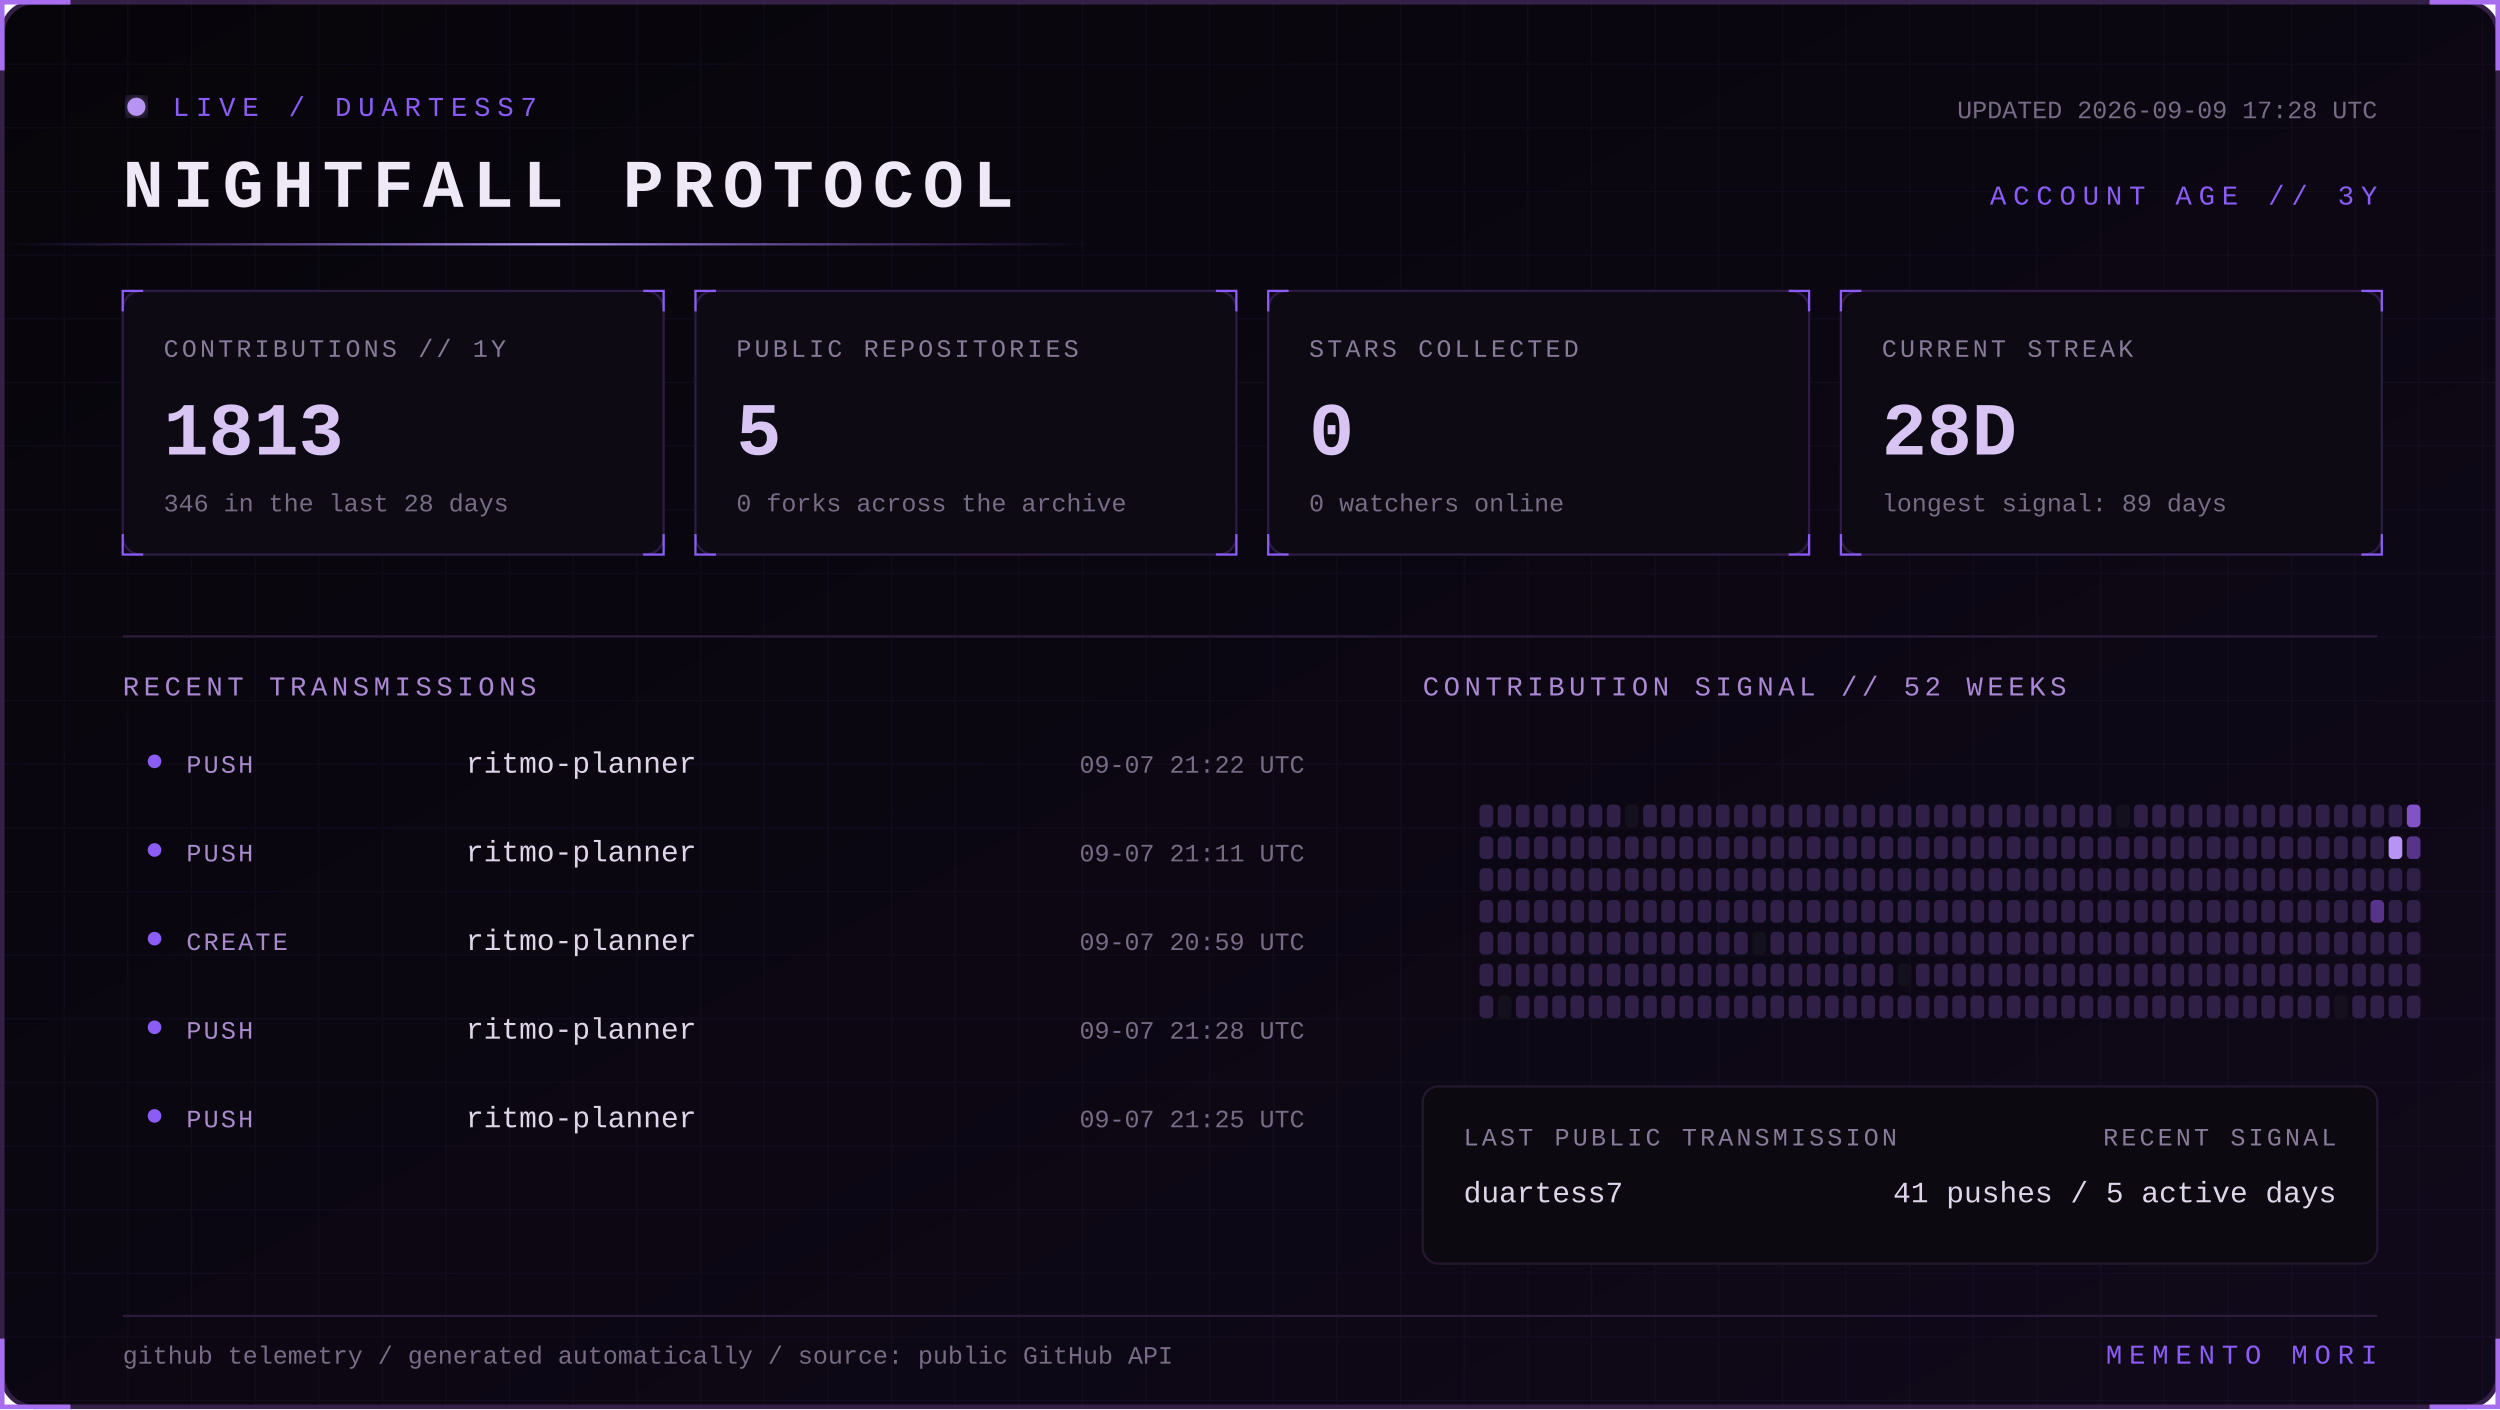
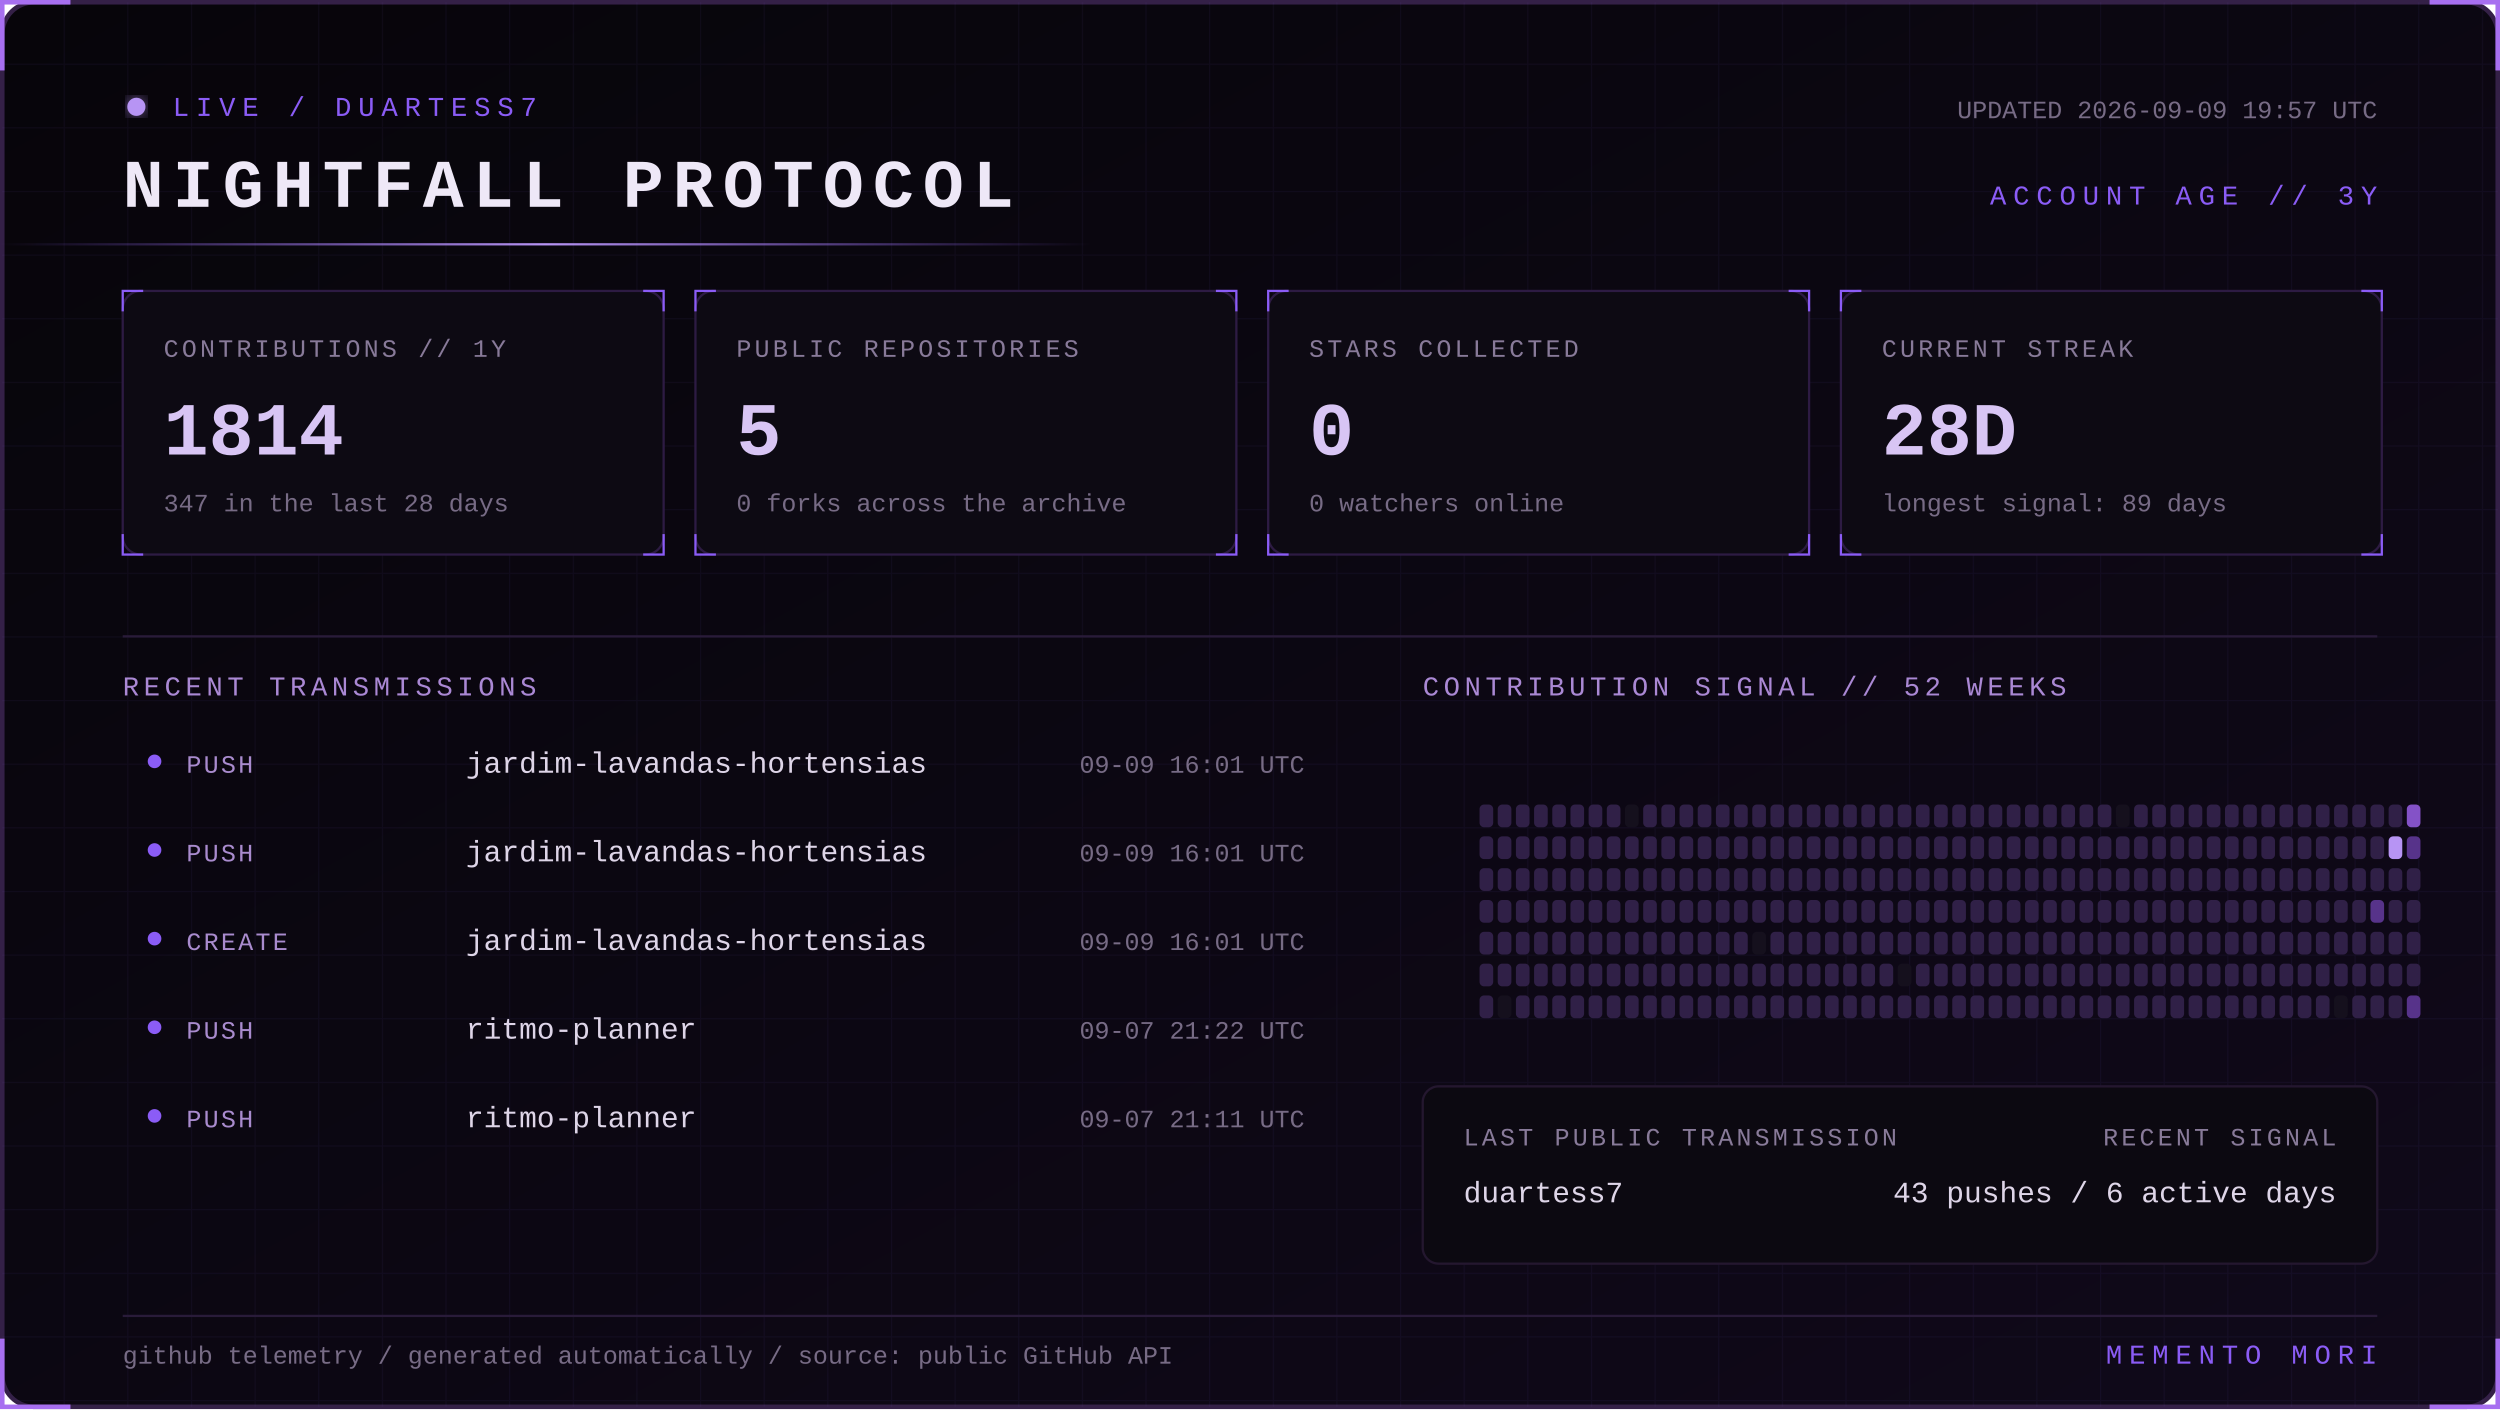
<svg xmlns="http://www.w3.org/2000/svg" width="1100" height="620" viewBox="0 0 1100 620" role="img" aria-labelledby="title desc">
  <defs>
    <linearGradient id="bg" x1="0" y1="0" x2="1" y2="1">
      <stop stop-color="#07050a" />
      <stop offset="1" stop-color="#10091a" />
    </linearGradient>
    <linearGradient id="beam">
      <stop stop-color="#8b5cf6" stop-opacity="0" />
      <stop offset=".5" stop-color="#b794f4" />
      <stop offset="1" stop-color="#8b5cf6" stop-opacity="0" />
    </linearGradient>
    <filter id="glow">
      <feGaussianBlur stdDeviation="4" result="b" />
      <feMerge>
        <feMergeNode in="b" />
        <feMergeNode in="SourceGraphic" />
      </feMerge>
    </filter>
    <pattern id="grid" width="28" height="28" patternUnits="userSpaceOnUse">
      <path d="M28 0H0V28" fill="none" stroke="#8b5cf6" stroke-opacity=".055" />
    </pattern>
    <style>
      text { font-family: Consolas, 'Courier New', monospace; }
      .kicker { fill:#8b5cf6; font-size:12px; letter-spacing:3px; }
      .title { fill:#eee8f7; font-size:30px; font-weight:700; letter-spacing:4px; }
      .label { fill:#887a99; font-size:11px; letter-spacing:1.4px; }
      .value { fill:#d8c5f4; font-size:33px; font-weight:700; }
      .detail,.pct { fill:#776b85; font-size:11px; }
      .section { fill:#aa88d4; font-size:12px; letter-spacing:2px; }
      .lang { fill:#ded5e8; font-size:13px; }
      .event { fill:#a98bce; font-size:11px; letter-spacing:1px; }
      .scan { animation:scan 5s linear infinite; }
      .blink { animation:blink 1.6s step-end infinite; }
      @keyframes scan { from { transform:translateX(-500px) } to { transform:translateX(1100px) } }
      @keyframes blink { 50% { opacity:.25 } }
    </style>
  </defs>
  <rect x="1" y="1" width="1098" height="618" rx="14" fill="url(#bg)" stroke="#342047" stroke-width="2" />
  <rect x="1" y="1" width="1098" height="618" rx="14" fill="url(#grid)" />
  <path d="M31 1H1v30 M1069 1h30v30 M1099 589v30h-30 M31 619H1v-30" stroke="#a76ff0" stroke-width="2" fill="none" />
  <g transform="translate(54 42)">
    <circle cx="6" cy="5" r="4" fill="#b794f4" filter="url(#glow)" class="blink" />
    <text x="22" y="9" class="kicker">LIVE / DUARTESS7</text>
    <text y="49" class="title">NIGHTFALL PROTOCOL</text>
-     <text x="992" y="10" text-anchor="end" class="detail">UPDATED 2026-09-09 17:28 UTC</text>
+     <text x="992" y="10" text-anchor="end" class="detail">UPDATED 2026-09-09 19:57 UTC</text>
    <text x="992" y="48" text-anchor="end" class="kicker">ACCOUNT AGE // 3Y</text>
  </g>
  <rect y="107" width="480" height="1" fill="url(#beam)" class="scan" />
  <g transform="translate(54 128)">
    <rect width="238" height="116" rx="8" fill="#0d0a13" stroke="#2d1b43" />
    <path d="M0 9V0h9 M229 0h9v9 M238 107v9h-9 M9 116H0v-9" stroke="#8b5cf6" fill="none" />
    <text x="18" y="29" class="label">CONTRIBUTIONS // 1Y</text>
-     <text x="18" y="72" class="value">1813</text>
-     <text x="18" y="97" class="detail">346 in the last 28 days</text>
+     <text x="18" y="72" class="value">1814</text>
+     <text x="18" y="97" class="detail">347 in the last 28 days</text>
  </g>
  <g transform="translate(306 128)">
    <rect width="238" height="116" rx="8" fill="#0d0a13" stroke="#2d1b43" />
    <path d="M0 9V0h9 M229 0h9v9 M238 107v9h-9 M9 116H0v-9" stroke="#8b5cf6" fill="none" />
    <text x="18" y="29" class="label">PUBLIC REPOSITORIES</text>
    <text x="18" y="72" class="value">5</text>
    <text x="18" y="97" class="detail">0 forks across the archive</text>
  </g>
  <g transform="translate(558 128)">
    <rect width="238" height="116" rx="8" fill="#0d0a13" stroke="#2d1b43" />
    <path d="M0 9V0h9 M229 0h9v9 M238 107v9h-9 M9 116H0v-9" stroke="#8b5cf6" fill="none" />
    <text x="18" y="29" class="label">STARS COLLECTED</text>
    <text x="18" y="72" class="value">0</text>
    <text x="18" y="97" class="detail">0 watchers online</text>
  </g>
  <g transform="translate(810 128)">
    <rect width="238" height="116" rx="8" fill="#0d0a13" stroke="#2d1b43" />
    <path d="M0 9V0h9 M229 0h9v9 M238 107v9h-9 M9 116H0v-9" stroke="#8b5cf6" fill="none" />
    <text x="18" y="29" class="label">CURRENT STREAK</text>
    <text x="18" y="72" class="value">28D</text>
    <text x="18" y="97" class="detail">longest signal: 89 days</text>
  </g>
  <path d="M54 280H1046" stroke="#291b39" />
  <text x="54" y="306" class="section">RECENT TRANSMISSIONS</text>
  <text x="626" y="306" class="section">CONTRIBUTION SIGNAL // 52 WEEKS</text>
  <circle cx="68" cy="335" r="3" fill="#8b5cf6" />
  <text x="82" y="340" class="event">PUSH</text>
-   <text x="205" y="340" class="lang">ritmo-planner</text>
-   <text x="574" y="340" text-anchor="end" class="pct">09-07 21:22 UTC</text>
+   <text x="205" y="340" class="lang">jardim-lavandas-hortensias</text>
+   <text x="574" y="340" text-anchor="end" class="pct">09-09 16:01 UTC</text>
  <circle cx="68" cy="374" r="3" fill="#8b5cf6" />
  <text x="82" y="379" class="event">PUSH</text>
-   <text x="205" y="379" class="lang">ritmo-planner</text>
-   <text x="574" y="379" text-anchor="end" class="pct">09-07 21:11 UTC</text>
+   <text x="205" y="379" class="lang">jardim-lavandas-hortensias</text>
+   <text x="574" y="379" text-anchor="end" class="pct">09-09 16:01 UTC</text>
  <circle cx="68" cy="413" r="3" fill="#8b5cf6" />
  <text x="82" y="418" class="event">CREATE</text>
-   <text x="205" y="418" class="lang">ritmo-planner</text>
-   <text x="574" y="418" text-anchor="end" class="pct">09-07 20:59 UTC</text>
+   <text x="205" y="418" class="lang">jardim-lavandas-hortensias</text>
+   <text x="574" y="418" text-anchor="end" class="pct">09-09 16:01 UTC</text>
  <circle cx="68" cy="452" r="3" fill="#8b5cf6" />
  <text x="82" y="457" class="event">PUSH</text>
  <text x="205" y="457" class="lang">ritmo-planner</text>
-   <text x="574" y="457" text-anchor="end" class="pct">09-07 21:28 UTC</text>
+   <text x="574" y="457" text-anchor="end" class="pct">09-07 21:22 UTC</text>
  <circle cx="68" cy="491" r="3" fill="#8b5cf6" />
  <text x="82" y="496" class="event">PUSH</text>
  <text x="205" y="496" class="lang">ritmo-planner</text>
-   <text x="574" y="496" text-anchor="end" class="pct">09-07 21:25 UTC</text>
+   <text x="574" y="496" text-anchor="end" class="pct">09-07 21:11 UTC</text>
  <g>
    <rect x="651" y="354" width="6" height="10" rx="2" fill="#302047" />
    <rect x="651" y="368" width="6" height="10" rx="2" fill="#302047" />
    <rect x="651" y="382" width="6" height="10" rx="2" fill="#302047" />
    <rect x="651" y="396" width="6" height="10" rx="2" fill="#302047" />
    <rect x="651" y="410" width="6" height="10" rx="2" fill="#302047" />
    <rect x="651" y="424" width="6" height="10" rx="2" fill="#302047" />
    <rect x="651" y="438" width="6" height="10" rx="2" fill="#302047" />
    <rect x="659" y="354" width="6" height="10" rx="2" fill="#302047" />
    <rect x="659" y="368" width="6" height="10" rx="2" fill="#302047" />
    <rect x="659" y="382" width="6" height="10" rx="2" fill="#302047" />
    <rect x="659" y="396" width="6" height="10" rx="2" fill="#302047" />
    <rect x="659" y="410" width="6" height="10" rx="2" fill="#302047" />
    <rect x="659" y="424" width="6" height="10" rx="2" fill="#302047" />
    <rect x="659" y="438" width="6" height="10" rx="2" fill="#15101d" />
    <rect x="667" y="354" width="6" height="10" rx="2" fill="#302047" />
    <rect x="667" y="368" width="6" height="10" rx="2" fill="#302047" />
    <rect x="667" y="382" width="6" height="10" rx="2" fill="#302047" />
    <rect x="667" y="396" width="6" height="10" rx="2" fill="#302047" />
    <rect x="667" y="410" width="6" height="10" rx="2" fill="#302047" />
    <rect x="667" y="424" width="6" height="10" rx="2" fill="#302047" />
    <rect x="667" y="438" width="6" height="10" rx="2" fill="#302047" />
    <rect x="675" y="354" width="6" height="10" rx="2" fill="#302047" />
    <rect x="675" y="368" width="6" height="10" rx="2" fill="#302047" />
    <rect x="675" y="382" width="6" height="10" rx="2" fill="#302047" />
    <rect x="675" y="396" width="6" height="10" rx="2" fill="#302047" />
    <rect x="675" y="410" width="6" height="10" rx="2" fill="#302047" />
    <rect x="675" y="424" width="6" height="10" rx="2" fill="#302047" />
    <rect x="675" y="438" width="6" height="10" rx="2" fill="#302047" />
    <rect x="683" y="354" width="6" height="10" rx="2" fill="#302047" />
    <rect x="683" y="368" width="6" height="10" rx="2" fill="#302047" />
    <rect x="683" y="382" width="6" height="10" rx="2" fill="#302047" />
    <rect x="683" y="396" width="6" height="10" rx="2" fill="#302047" />
    <rect x="683" y="410" width="6" height="10" rx="2" fill="#302047" />
    <rect x="683" y="424" width="6" height="10" rx="2" fill="#302047" />
    <rect x="683" y="438" width="6" height="10" rx="2" fill="#302047" />
    <rect x="691" y="354" width="6" height="10" rx="2" fill="#302047" />
    <rect x="691" y="368" width="6" height="10" rx="2" fill="#302047" />
    <rect x="691" y="382" width="6" height="10" rx="2" fill="#302047" />
    <rect x="691" y="396" width="6" height="10" rx="2" fill="#302047" />
    <rect x="691" y="410" width="6" height="10" rx="2" fill="#302047" />
    <rect x="691" y="424" width="6" height="10" rx="2" fill="#302047" />
    <rect x="691" y="438" width="6" height="10" rx="2" fill="#302047" />
    <rect x="699" y="354" width="6" height="10" rx="2" fill="#302047" />
    <rect x="699" y="368" width="6" height="10" rx="2" fill="#302047" />
    <rect x="699" y="382" width="6" height="10" rx="2" fill="#302047" />
    <rect x="699" y="396" width="6" height="10" rx="2" fill="#302047" />
    <rect x="699" y="410" width="6" height="10" rx="2" fill="#302047" />
    <rect x="699" y="424" width="6" height="10" rx="2" fill="#302047" />
    <rect x="699" y="438" width="6" height="10" rx="2" fill="#302047" />
    <rect x="707" y="354" width="6" height="10" rx="2" fill="#302047" />
    <rect x="707" y="368" width="6" height="10" rx="2" fill="#302047" />
    <rect x="707" y="382" width="6" height="10" rx="2" fill="#302047" />
    <rect x="707" y="396" width="6" height="10" rx="2" fill="#302047" />
    <rect x="707" y="410" width="6" height="10" rx="2" fill="#302047" />
    <rect x="707" y="424" width="6" height="10" rx="2" fill="#302047" />
    <rect x="707" y="438" width="6" height="10" rx="2" fill="#302047" />
    <rect x="715" y="354" width="6" height="10" rx="2" fill="#15101d" />
    <rect x="715" y="368" width="6" height="10" rx="2" fill="#302047" />
    <rect x="715" y="382" width="6" height="10" rx="2" fill="#302047" />
    <rect x="715" y="396" width="6" height="10" rx="2" fill="#302047" />
    <rect x="715" y="410" width="6" height="10" rx="2" fill="#302047" />
    <rect x="715" y="424" width="6" height="10" rx="2" fill="#302047" />
    <rect x="715" y="438" width="6" height="10" rx="2" fill="#302047" />
    <rect x="723" y="354" width="6" height="10" rx="2" fill="#302047" />
    <rect x="723" y="368" width="6" height="10" rx="2" fill="#302047" />
    <rect x="723" y="382" width="6" height="10" rx="2" fill="#302047" />
    <rect x="723" y="396" width="6" height="10" rx="2" fill="#302047" />
    <rect x="723" y="410" width="6" height="10" rx="2" fill="#302047" />
    <rect x="723" y="424" width="6" height="10" rx="2" fill="#302047" />
    <rect x="723" y="438" width="6" height="10" rx="2" fill="#302047" />
    <rect x="731" y="354" width="6" height="10" rx="2" fill="#302047" />
    <rect x="731" y="368" width="6" height="10" rx="2" fill="#302047" />
    <rect x="731" y="382" width="6" height="10" rx="2" fill="#302047" />
    <rect x="731" y="396" width="6" height="10" rx="2" fill="#302047" />
    <rect x="731" y="410" width="6" height="10" rx="2" fill="#302047" />
    <rect x="731" y="424" width="6" height="10" rx="2" fill="#302047" />
    <rect x="731" y="438" width="6" height="10" rx="2" fill="#302047" />
    <rect x="739" y="354" width="6" height="10" rx="2" fill="#302047" />
    <rect x="739" y="368" width="6" height="10" rx="2" fill="#302047" />
    <rect x="739" y="382" width="6" height="10" rx="2" fill="#302047" />
    <rect x="739" y="396" width="6" height="10" rx="2" fill="#302047" />
    <rect x="739" y="410" width="6" height="10" rx="2" fill="#302047" />
    <rect x="739" y="424" width="6" height="10" rx="2" fill="#302047" />
    <rect x="739" y="438" width="6" height="10" rx="2" fill="#302047" />
    <rect x="747" y="354" width="6" height="10" rx="2" fill="#302047" />
    <rect x="747" y="368" width="6" height="10" rx="2" fill="#302047" />
    <rect x="747" y="382" width="6" height="10" rx="2" fill="#302047" />
    <rect x="747" y="396" width="6" height="10" rx="2" fill="#302047" />
    <rect x="747" y="410" width="6" height="10" rx="2" fill="#302047" />
    <rect x="747" y="424" width="6" height="10" rx="2" fill="#302047" />
    <rect x="747" y="438" width="6" height="10" rx="2" fill="#302047" />
    <rect x="755" y="354" width="6" height="10" rx="2" fill="#302047" />
    <rect x="755" y="368" width="6" height="10" rx="2" fill="#302047" />
    <rect x="755" y="382" width="6" height="10" rx="2" fill="#302047" />
    <rect x="755" y="396" width="6" height="10" rx="2" fill="#302047" />
    <rect x="755" y="410" width="6" height="10" rx="2" fill="#302047" />
    <rect x="755" y="424" width="6" height="10" rx="2" fill="#302047" />
    <rect x="755" y="438" width="6" height="10" rx="2" fill="#302047" />
    <rect x="763" y="354" width="6" height="10" rx="2" fill="#302047" />
    <rect x="763" y="368" width="6" height="10" rx="2" fill="#302047" />
    <rect x="763" y="382" width="6" height="10" rx="2" fill="#302047" />
    <rect x="763" y="396" width="6" height="10" rx="2" fill="#302047" />
    <rect x="763" y="410" width="6" height="10" rx="2" fill="#302047" />
    <rect x="763" y="424" width="6" height="10" rx="2" fill="#302047" />
    <rect x="763" y="438" width="6" height="10" rx="2" fill="#302047" />
    <rect x="771" y="354" width="6" height="10" rx="2" fill="#302047" />
    <rect x="771" y="368" width="6" height="10" rx="2" fill="#302047" />
    <rect x="771" y="382" width="6" height="10" rx="2" fill="#302047" />
    <rect x="771" y="396" width="6" height="10" rx="2" fill="#302047" />
    <rect x="771" y="410" width="6" height="10" rx="2" fill="#15101d" />
    <rect x="771" y="424" width="6" height="10" rx="2" fill="#302047" />
    <rect x="771" y="438" width="6" height="10" rx="2" fill="#302047" />
    <rect x="779" y="354" width="6" height="10" rx="2" fill="#302047" />
    <rect x="779" y="368" width="6" height="10" rx="2" fill="#302047" />
    <rect x="779" y="382" width="6" height="10" rx="2" fill="#302047" />
    <rect x="779" y="396" width="6" height="10" rx="2" fill="#302047" />
    <rect x="779" y="410" width="6" height="10" rx="2" fill="#302047" />
    <rect x="779" y="424" width="6" height="10" rx="2" fill="#302047" />
    <rect x="779" y="438" width="6" height="10" rx="2" fill="#302047" />
    <rect x="787" y="354" width="6" height="10" rx="2" fill="#302047" />
    <rect x="787" y="368" width="6" height="10" rx="2" fill="#302047" />
    <rect x="787" y="382" width="6" height="10" rx="2" fill="#302047" />
    <rect x="787" y="396" width="6" height="10" rx="2" fill="#302047" />
    <rect x="787" y="410" width="6" height="10" rx="2" fill="#302047" />
    <rect x="787" y="424" width="6" height="10" rx="2" fill="#302047" />
    <rect x="787" y="438" width="6" height="10" rx="2" fill="#302047" />
    <rect x="795" y="354" width="6" height="10" rx="2" fill="#302047" />
    <rect x="795" y="368" width="6" height="10" rx="2" fill="#302047" />
    <rect x="795" y="382" width="6" height="10" rx="2" fill="#302047" />
    <rect x="795" y="396" width="6" height="10" rx="2" fill="#302047" />
    <rect x="795" y="410" width="6" height="10" rx="2" fill="#302047" />
    <rect x="795" y="424" width="6" height="10" rx="2" fill="#302047" />
    <rect x="795" y="438" width="6" height="10" rx="2" fill="#302047" />
    <rect x="803" y="354" width="6" height="10" rx="2" fill="#302047" />
    <rect x="803" y="368" width="6" height="10" rx="2" fill="#302047" />
    <rect x="803" y="382" width="6" height="10" rx="2" fill="#302047" />
    <rect x="803" y="396" width="6" height="10" rx="2" fill="#302047" />
    <rect x="803" y="410" width="6" height="10" rx="2" fill="#302047" />
    <rect x="803" y="424" width="6" height="10" rx="2" fill="#302047" />
    <rect x="803" y="438" width="6" height="10" rx="2" fill="#302047" />
    <rect x="811" y="354" width="6" height="10" rx="2" fill="#302047" />
    <rect x="811" y="368" width="6" height="10" rx="2" fill="#302047" />
    <rect x="811" y="382" width="6" height="10" rx="2" fill="#302047" />
    <rect x="811" y="396" width="6" height="10" rx="2" fill="#302047" />
    <rect x="811" y="410" width="6" height="10" rx="2" fill="#302047" />
    <rect x="811" y="424" width="6" height="10" rx="2" fill="#302047" />
    <rect x="811" y="438" width="6" height="10" rx="2" fill="#302047" />
    <rect x="819" y="354" width="6" height="10" rx="2" fill="#302047" />
    <rect x="819" y="368" width="6" height="10" rx="2" fill="#302047" />
    <rect x="819" y="382" width="6" height="10" rx="2" fill="#302047" />
    <rect x="819" y="396" width="6" height="10" rx="2" fill="#302047" />
    <rect x="819" y="410" width="6" height="10" rx="2" fill="#302047" />
    <rect x="819" y="424" width="6" height="10" rx="2" fill="#302047" />
    <rect x="819" y="438" width="6" height="10" rx="2" fill="#302047" />
    <rect x="827" y="354" width="6" height="10" rx="2" fill="#302047" />
    <rect x="827" y="368" width="6" height="10" rx="2" fill="#302047" />
    <rect x="827" y="382" width="6" height="10" rx="2" fill="#302047" />
    <rect x="827" y="396" width="6" height="10" rx="2" fill="#302047" />
    <rect x="827" y="410" width="6" height="10" rx="2" fill="#302047" />
    <rect x="827" y="424" width="6" height="10" rx="2" fill="#302047" />
    <rect x="827" y="438" width="6" height="10" rx="2" fill="#302047" />
    <rect x="835" y="354" width="6" height="10" rx="2" fill="#302047" />
    <rect x="835" y="368" width="6" height="10" rx="2" fill="#302047" />
    <rect x="835" y="382" width="6" height="10" rx="2" fill="#302047" />
    <rect x="835" y="396" width="6" height="10" rx="2" fill="#302047" />
    <rect x="835" y="410" width="6" height="10" rx="2" fill="#302047" />
    <rect x="835" y="424" width="6" height="10" rx="2" fill="#15101d" />
    <rect x="835" y="438" width="6" height="10" rx="2" fill="#302047" />
    <rect x="843" y="354" width="6" height="10" rx="2" fill="#302047" />
    <rect x="843" y="368" width="6" height="10" rx="2" fill="#302047" />
    <rect x="843" y="382" width="6" height="10" rx="2" fill="#302047" />
    <rect x="843" y="396" width="6" height="10" rx="2" fill="#302047" />
    <rect x="843" y="410" width="6" height="10" rx="2" fill="#302047" />
    <rect x="843" y="424" width="6" height="10" rx="2" fill="#302047" />
    <rect x="843" y="438" width="6" height="10" rx="2" fill="#302047" />
    <rect x="851" y="354" width="6" height="10" rx="2" fill="#302047" />
    <rect x="851" y="368" width="6" height="10" rx="2" fill="#302047" />
    <rect x="851" y="382" width="6" height="10" rx="2" fill="#302047" />
    <rect x="851" y="396" width="6" height="10" rx="2" fill="#302047" />
    <rect x="851" y="410" width="6" height="10" rx="2" fill="#302047" />
    <rect x="851" y="424" width="6" height="10" rx="2" fill="#302047" />
    <rect x="851" y="438" width="6" height="10" rx="2" fill="#302047" />
    <rect x="859" y="354" width="6" height="10" rx="2" fill="#302047" />
    <rect x="859" y="368" width="6" height="10" rx="2" fill="#302047" />
    <rect x="859" y="382" width="6" height="10" rx="2" fill="#302047" />
    <rect x="859" y="396" width="6" height="10" rx="2" fill="#302047" />
    <rect x="859" y="410" width="6" height="10" rx="2" fill="#302047" />
    <rect x="859" y="424" width="6" height="10" rx="2" fill="#302047" />
    <rect x="859" y="438" width="6" height="10" rx="2" fill="#302047" />
    <rect x="867" y="354" width="6" height="10" rx="2" fill="#302047" />
    <rect x="867" y="368" width="6" height="10" rx="2" fill="#302047" />
    <rect x="867" y="382" width="6" height="10" rx="2" fill="#302047" />
    <rect x="867" y="396" width="6" height="10" rx="2" fill="#302047" />
    <rect x="867" y="410" width="6" height="10" rx="2" fill="#302047" />
    <rect x="867" y="424" width="6" height="10" rx="2" fill="#302047" />
    <rect x="867" y="438" width="6" height="10" rx="2" fill="#302047" />
    <rect x="875" y="354" width="6" height="10" rx="2" fill="#302047" />
    <rect x="875" y="368" width="6" height="10" rx="2" fill="#302047" />
    <rect x="875" y="382" width="6" height="10" rx="2" fill="#302047" />
    <rect x="875" y="396" width="6" height="10" rx="2" fill="#302047" />
    <rect x="875" y="410" width="6" height="10" rx="2" fill="#302047" />
    <rect x="875" y="424" width="6" height="10" rx="2" fill="#302047" />
    <rect x="875" y="438" width="6" height="10" rx="2" fill="#302047" />
    <rect x="883" y="354" width="6" height="10" rx="2" fill="#302047" />
    <rect x="883" y="368" width="6" height="10" rx="2" fill="#302047" />
    <rect x="883" y="382" width="6" height="10" rx="2" fill="#302047" />
    <rect x="883" y="396" width="6" height="10" rx="2" fill="#302047" />
    <rect x="883" y="410" width="6" height="10" rx="2" fill="#302047" />
    <rect x="883" y="424" width="6" height="10" rx="2" fill="#302047" />
    <rect x="883" y="438" width="6" height="10" rx="2" fill="#302047" />
    <rect x="891" y="354" width="6" height="10" rx="2" fill="#302047" />
    <rect x="891" y="368" width="6" height="10" rx="2" fill="#302047" />
    <rect x="891" y="382" width="6" height="10" rx="2" fill="#302047" />
    <rect x="891" y="396" width="6" height="10" rx="2" fill="#302047" />
    <rect x="891" y="410" width="6" height="10" rx="2" fill="#302047" />
    <rect x="891" y="424" width="6" height="10" rx="2" fill="#302047" />
    <rect x="891" y="438" width="6" height="10" rx="2" fill="#302047" />
    <rect x="899" y="354" width="6" height="10" rx="2" fill="#302047" />
    <rect x="899" y="368" width="6" height="10" rx="2" fill="#302047" />
    <rect x="899" y="382" width="6" height="10" rx="2" fill="#302047" />
    <rect x="899" y="396" width="6" height="10" rx="2" fill="#302047" />
    <rect x="899" y="410" width="6" height="10" rx="2" fill="#302047" />
    <rect x="899" y="424" width="6" height="10" rx="2" fill="#302047" />
    <rect x="899" y="438" width="6" height="10" rx="2" fill="#302047" />
    <rect x="907" y="354" width="6" height="10" rx="2" fill="#302047" />
    <rect x="907" y="368" width="6" height="10" rx="2" fill="#302047" />
    <rect x="907" y="382" width="6" height="10" rx="2" fill="#302047" />
    <rect x="907" y="396" width="6" height="10" rx="2" fill="#302047" />
    <rect x="907" y="410" width="6" height="10" rx="2" fill="#302047" />
    <rect x="907" y="424" width="6" height="10" rx="2" fill="#302047" />
    <rect x="907" y="438" width="6" height="10" rx="2" fill="#302047" />
    <rect x="915" y="354" width="6" height="10" rx="2" fill="#302047" />
    <rect x="915" y="368" width="6" height="10" rx="2" fill="#302047" />
    <rect x="915" y="382" width="6" height="10" rx="2" fill="#302047" />
    <rect x="915" y="396" width="6" height="10" rx="2" fill="#302047" />
    <rect x="915" y="410" width="6" height="10" rx="2" fill="#302047" />
    <rect x="915" y="424" width="6" height="10" rx="2" fill="#302047" />
    <rect x="915" y="438" width="6" height="10" rx="2" fill="#302047" />
    <rect x="923" y="354" width="6" height="10" rx="2" fill="#302047" />
    <rect x="923" y="368" width="6" height="10" rx="2" fill="#302047" />
    <rect x="923" y="382" width="6" height="10" rx="2" fill="#302047" />
    <rect x="923" y="396" width="6" height="10" rx="2" fill="#302047" />
    <rect x="923" y="410" width="6" height="10" rx="2" fill="#302047" />
    <rect x="923" y="424" width="6" height="10" rx="2" fill="#302047" />
    <rect x="923" y="438" width="6" height="10" rx="2" fill="#302047" />
    <rect x="931" y="354" width="6" height="10" rx="2" fill="#15101d" />
    <rect x="931" y="368" width="6" height="10" rx="2" fill="#302047" />
    <rect x="931" y="382" width="6" height="10" rx="2" fill="#302047" />
    <rect x="931" y="396" width="6" height="10" rx="2" fill="#302047" />
    <rect x="931" y="410" width="6" height="10" rx="2" fill="#302047" />
    <rect x="931" y="424" width="6" height="10" rx="2" fill="#302047" />
    <rect x="931" y="438" width="6" height="10" rx="2" fill="#302047" />
    <rect x="939" y="354" width="6" height="10" rx="2" fill="#302047" />
    <rect x="939" y="368" width="6" height="10" rx="2" fill="#302047" />
    <rect x="939" y="382" width="6" height="10" rx="2" fill="#302047" />
    <rect x="939" y="396" width="6" height="10" rx="2" fill="#302047" />
    <rect x="939" y="410" width="6" height="10" rx="2" fill="#302047" />
    <rect x="939" y="424" width="6" height="10" rx="2" fill="#302047" />
    <rect x="939" y="438" width="6" height="10" rx="2" fill="#302047" />
    <rect x="947" y="354" width="6" height="10" rx="2" fill="#302047" />
    <rect x="947" y="368" width="6" height="10" rx="2" fill="#302047" />
    <rect x="947" y="382" width="6" height="10" rx="2" fill="#302047" />
    <rect x="947" y="396" width="6" height="10" rx="2" fill="#302047" />
    <rect x="947" y="410" width="6" height="10" rx="2" fill="#302047" />
    <rect x="947" y="424" width="6" height="10" rx="2" fill="#302047" />
    <rect x="947" y="438" width="6" height="10" rx="2" fill="#302047" />
    <rect x="955" y="354" width="6" height="10" rx="2" fill="#302047" />
    <rect x="955" y="368" width="6" height="10" rx="2" fill="#302047" />
    <rect x="955" y="382" width="6" height="10" rx="2" fill="#302047" />
    <rect x="955" y="396" width="6" height="10" rx="2" fill="#302047" />
    <rect x="955" y="410" width="6" height="10" rx="2" fill="#302047" />
    <rect x="955" y="424" width="6" height="10" rx="2" fill="#302047" />
    <rect x="955" y="438" width="6" height="10" rx="2" fill="#302047" />
    <rect x="963" y="354" width="6" height="10" rx="2" fill="#302047" />
    <rect x="963" y="368" width="6" height="10" rx="2" fill="#302047" />
    <rect x="963" y="382" width="6" height="10" rx="2" fill="#302047" />
    <rect x="963" y="396" width="6" height="10" rx="2" fill="#302047" />
    <rect x="963" y="410" width="6" height="10" rx="2" fill="#302047" />
    <rect x="963" y="424" width="6" height="10" rx="2" fill="#302047" />
    <rect x="963" y="438" width="6" height="10" rx="2" fill="#302047" />
    <rect x="971" y="354" width="6" height="10" rx="2" fill="#302047" />
    <rect x="971" y="368" width="6" height="10" rx="2" fill="#302047" />
    <rect x="971" y="382" width="6" height="10" rx="2" fill="#302047" />
    <rect x="971" y="396" width="6" height="10" rx="2" fill="#302047" />
    <rect x="971" y="410" width="6" height="10" rx="2" fill="#302047" />
    <rect x="971" y="424" width="6" height="10" rx="2" fill="#302047" />
    <rect x="971" y="438" width="6" height="10" rx="2" fill="#302047" />
    <rect x="979" y="354" width="6" height="10" rx="2" fill="#302047" />
    <rect x="979" y="368" width="6" height="10" rx="2" fill="#302047" />
    <rect x="979" y="382" width="6" height="10" rx="2" fill="#302047" />
    <rect x="979" y="396" width="6" height="10" rx="2" fill="#302047" />
    <rect x="979" y="410" width="6" height="10" rx="2" fill="#302047" />
    <rect x="979" y="424" width="6" height="10" rx="2" fill="#302047" />
    <rect x="979" y="438" width="6" height="10" rx="2" fill="#302047" />
    <rect x="987" y="354" width="6" height="10" rx="2" fill="#302047" />
    <rect x="987" y="368" width="6" height="10" rx="2" fill="#302047" />
    <rect x="987" y="382" width="6" height="10" rx="2" fill="#302047" />
    <rect x="987" y="396" width="6" height="10" rx="2" fill="#302047" />
    <rect x="987" y="410" width="6" height="10" rx="2" fill="#302047" />
    <rect x="987" y="424" width="6" height="10" rx="2" fill="#302047" />
    <rect x="987" y="438" width="6" height="10" rx="2" fill="#302047" />
    <rect x="995" y="354" width="6" height="10" rx="2" fill="#302047" />
    <rect x="995" y="368" width="6" height="10" rx="2" fill="#302047" />
    <rect x="995" y="382" width="6" height="10" rx="2" fill="#302047" />
    <rect x="995" y="396" width="6" height="10" rx="2" fill="#302047" />
    <rect x="995" y="410" width="6" height="10" rx="2" fill="#302047" />
    <rect x="995" y="424" width="6" height="10" rx="2" fill="#302047" />
    <rect x="995" y="438" width="6" height="10" rx="2" fill="#302047" />
    <rect x="1003" y="354" width="6" height="10" rx="2" fill="#302047" />
    <rect x="1003" y="368" width="6" height="10" rx="2" fill="#302047" />
    <rect x="1003" y="382" width="6" height="10" rx="2" fill="#302047" />
    <rect x="1003" y="396" width="6" height="10" rx="2" fill="#302047" />
    <rect x="1003" y="410" width="6" height="10" rx="2" fill="#302047" />
    <rect x="1003" y="424" width="6" height="10" rx="2" fill="#302047" />
    <rect x="1003" y="438" width="6" height="10" rx="2" fill="#302047" />
    <rect x="1011" y="354" width="6" height="10" rx="2" fill="#302047" />
    <rect x="1011" y="368" width="6" height="10" rx="2" fill="#302047" />
    <rect x="1011" y="382" width="6" height="10" rx="2" fill="#302047" />
    <rect x="1011" y="396" width="6" height="10" rx="2" fill="#302047" />
    <rect x="1011" y="410" width="6" height="10" rx="2" fill="#302047" />
    <rect x="1011" y="424" width="6" height="10" rx="2" fill="#302047" />
    <rect x="1011" y="438" width="6" height="10" rx="2" fill="#302047" />
    <rect x="1019" y="354" width="6" height="10" rx="2" fill="#302047" />
    <rect x="1019" y="368" width="6" height="10" rx="2" fill="#302047" />
    <rect x="1019" y="382" width="6" height="10" rx="2" fill="#302047" />
    <rect x="1019" y="396" width="6" height="10" rx="2" fill="#302047" />
    <rect x="1019" y="410" width="6" height="10" rx="2" fill="#302047" />
    <rect x="1019" y="424" width="6" height="10" rx="2" fill="#302047" />
    <rect x="1019" y="438" width="6" height="10" rx="2" fill="#302047" />
    <rect x="1027" y="354" width="6" height="10" rx="2" fill="#302047" />
    <rect x="1027" y="368" width="6" height="10" rx="2" fill="#302047" />
    <rect x="1027" y="382" width="6" height="10" rx="2" fill="#302047" />
    <rect x="1027" y="396" width="6" height="10" rx="2" fill="#302047" />
    <rect x="1027" y="410" width="6" height="10" rx="2" fill="#302047" />
    <rect x="1027" y="424" width="6" height="10" rx="2" fill="#302047" />
    <rect x="1027" y="438" width="6" height="10" rx="2" fill="#15101d" />
    <rect x="1035" y="354" width="6" height="10" rx="2" fill="#302047" />
    <rect x="1035" y="368" width="6" height="10" rx="2" fill="#302047" />
    <rect x="1035" y="382" width="6" height="10" rx="2" fill="#302047" />
    <rect x="1035" y="396" width="6" height="10" rx="2" fill="#302047" />
    <rect x="1035" y="410" width="6" height="10" rx="2" fill="#302047" />
    <rect x="1035" y="424" width="6" height="10" rx="2" fill="#302047" />
    <rect x="1035" y="438" width="6" height="10" rx="2" fill="#302047" />
    <rect x="1043" y="354" width="6" height="10" rx="2" fill="#302047" />
    <rect x="1043" y="368" width="6" height="10" rx="2" fill="#302047" />
    <rect x="1043" y="382" width="6" height="10" rx="2" fill="#302047" />
    <rect x="1043" y="396" width="6" height="10" rx="2" fill="#57338a" />
    <rect x="1043" y="410" width="6" height="10" rx="2" fill="#302047" />
    <rect x="1043" y="424" width="6" height="10" rx="2" fill="#302047" />
    <rect x="1043" y="438" width="6" height="10" rx="2" fill="#302047" />
    <rect x="1051" y="354" width="6" height="10" rx="2" fill="#302047" />
    <rect x="1051" y="368" width="6" height="10" rx="2" fill="#b794f4" />
    <rect x="1051" y="382" width="6" height="10" rx="2" fill="#302047" />
    <rect x="1051" y="396" width="6" height="10" rx="2" fill="#302047" />
    <rect x="1051" y="410" width="6" height="10" rx="2" fill="#302047" />
    <rect x="1051" y="424" width="6" height="10" rx="2" fill="#302047" />
    <rect x="1051" y="438" width="6" height="10" rx="2" fill="#302047" />
    <rect x="1059" y="354" width="6" height="10" rx="2" fill="#8452c7" />
    <rect x="1059" y="368" width="6" height="10" rx="2" fill="#57338a" />
    <rect x="1059" y="382" width="6" height="10" rx="2" fill="#302047" />
    <rect x="1059" y="396" width="6" height="10" rx="2" fill="#302047" />
    <rect x="1059" y="410" width="6" height="10" rx="2" fill="#302047" />
    <rect x="1059" y="424" width="6" height="10" rx="2" fill="#302047" />
-     <rect x="1059" y="438" width="6" height="10" rx="2" fill="#302047" />
+     <rect x="1059" y="438" width="6" height="10" rx="2" fill="#57338a" />
  </g>
  <g transform="translate(626 478)">
    <rect width="420" height="78" rx="7" fill="#0c0911" stroke="#24172f" />
    <text x="18" y="26" class="label">LAST PUBLIC TRANSMISSION</text>
    <text x="18" y="51" class="lang">duartess7</text>
    <text x="402" y="26" text-anchor="end" class="label">RECENT SIGNAL</text>
-     <text x="402" y="51" text-anchor="end" class="lang">41 pushes / 5 active days</text>
+     <text x="402" y="51" text-anchor="end" class="lang">43 pushes / 6 active days</text>
  </g>
  <path d="M54 579H1046" stroke="#291b39" />
  <text x="54" y="600" class="detail">github telemetry / generated automatically / source: public GitHub API</text>
  <text x="1046" y="600" text-anchor="end" class="kicker">MEMENTO MORI</text>
</svg>
